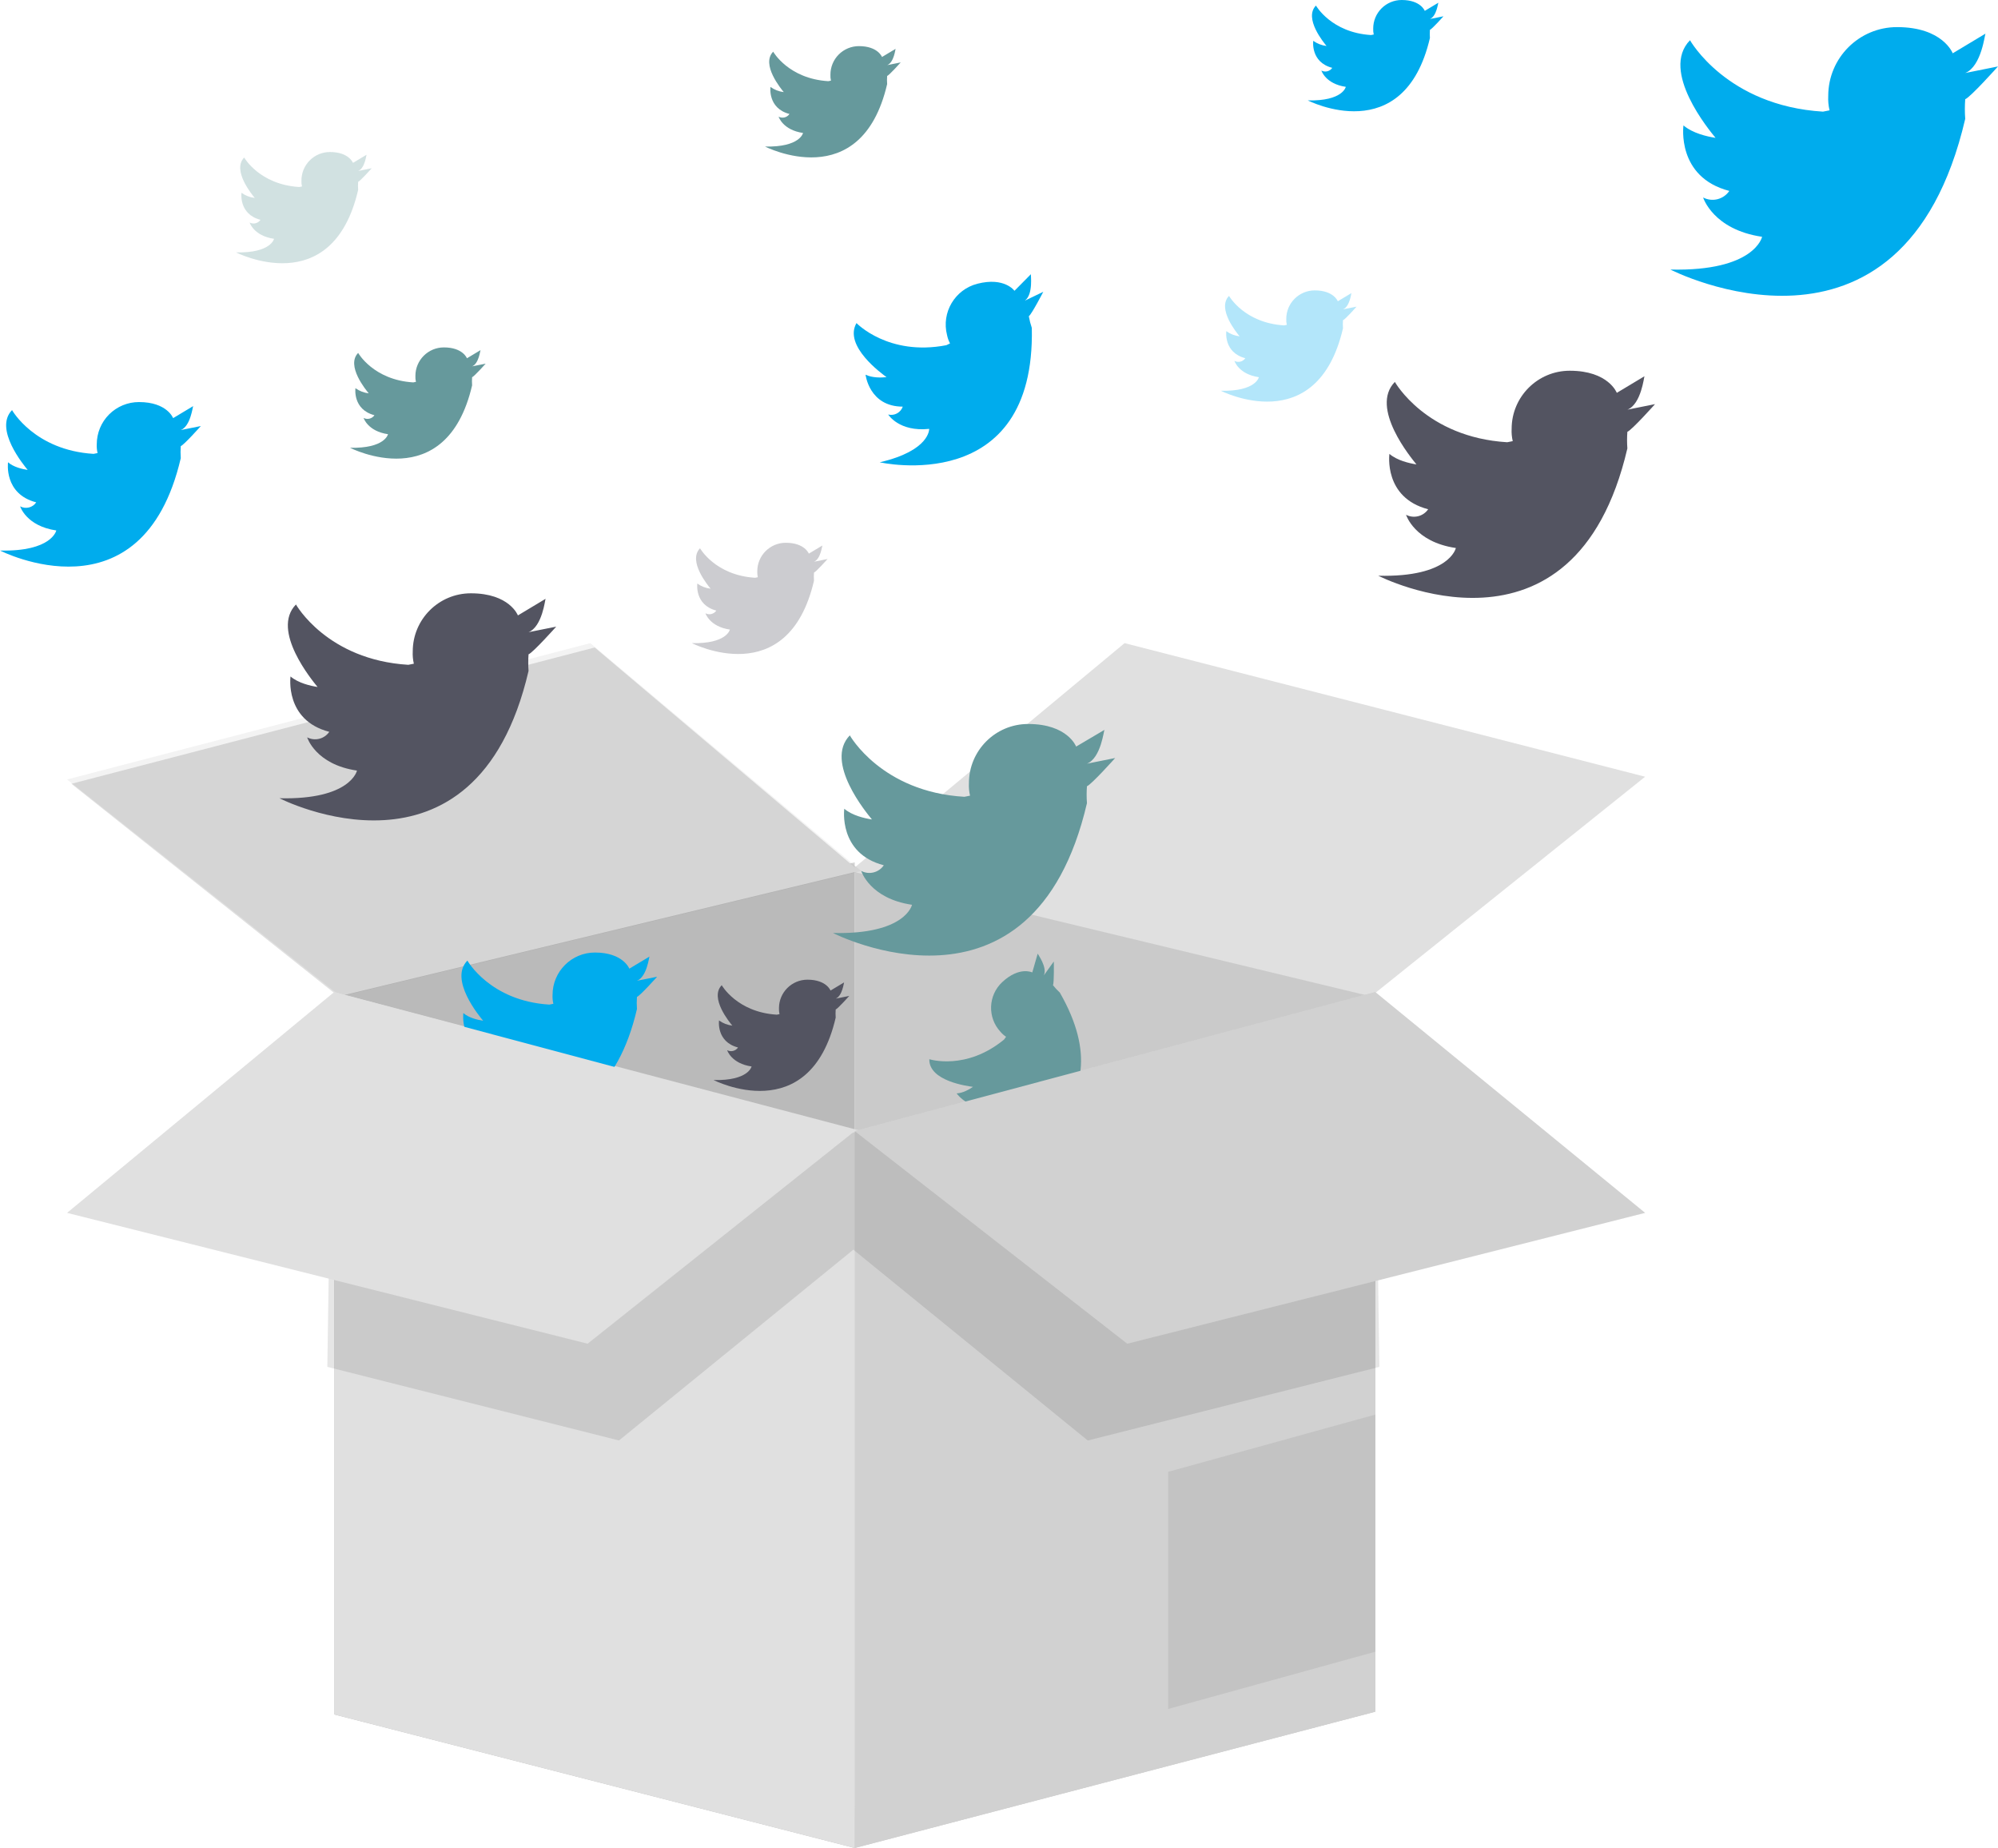
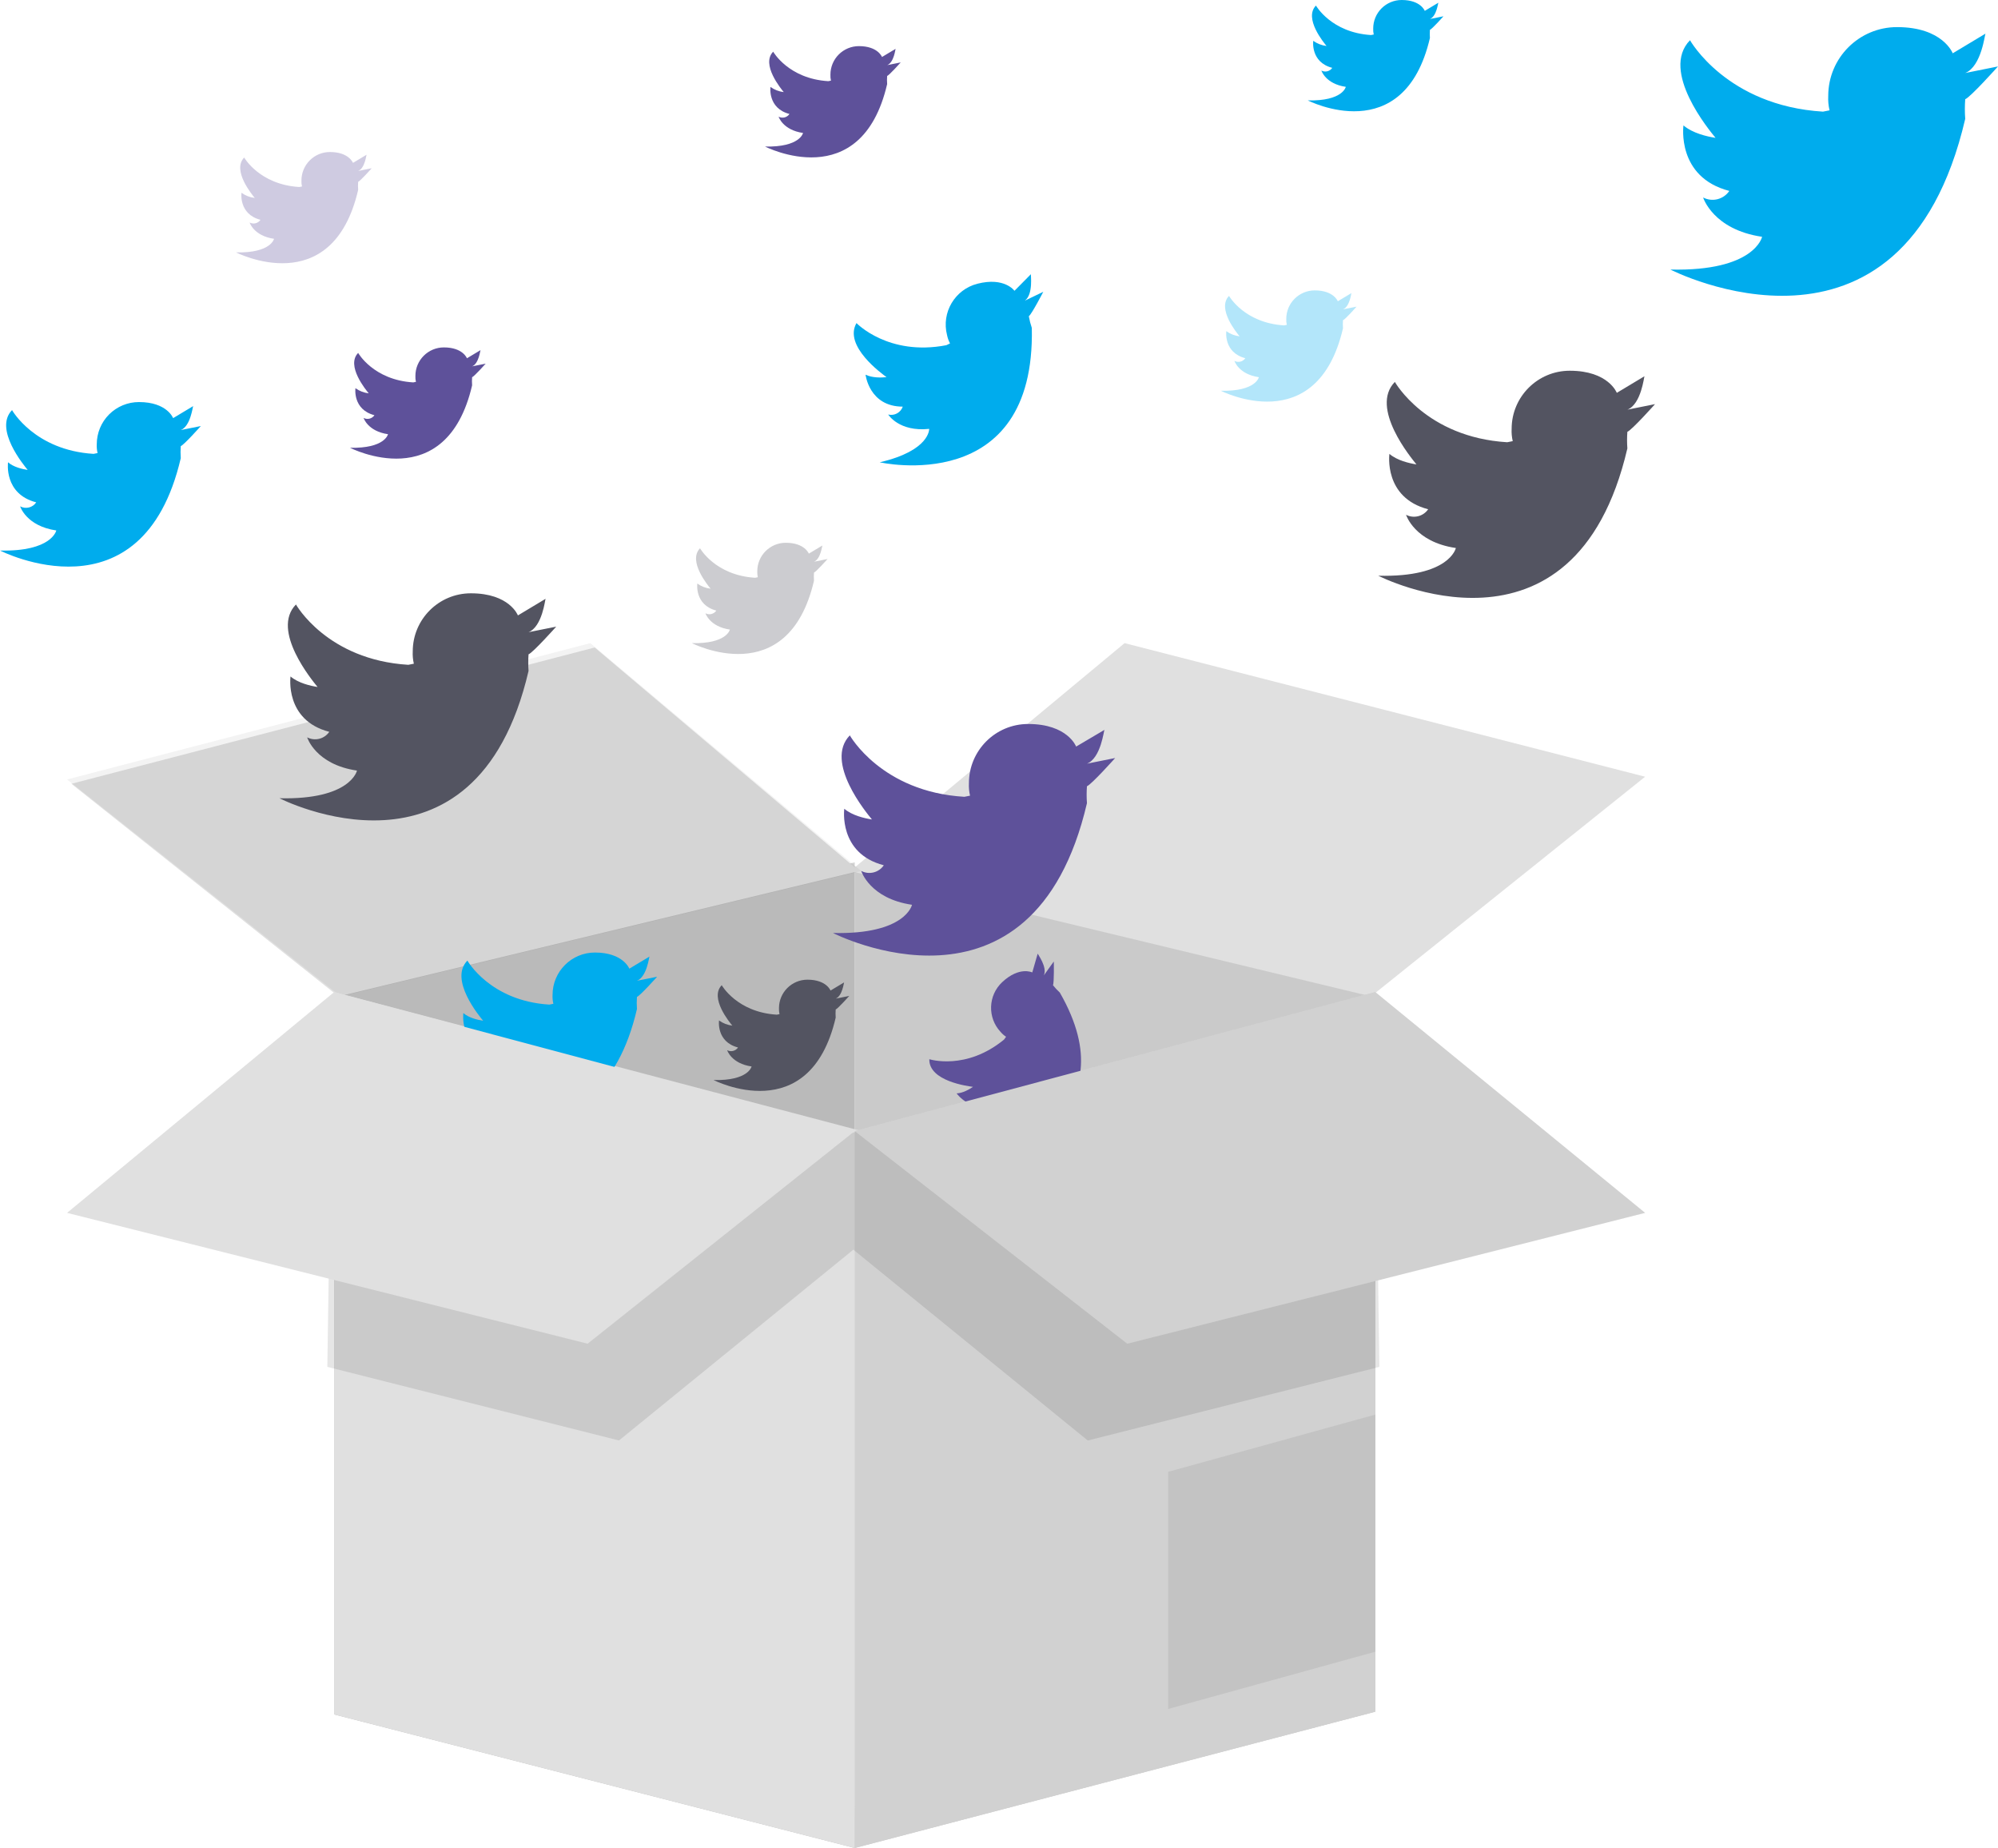
<svg xmlns="http://www.w3.org/2000/svg" id="5315dcf4-9ab7-45f5-a3d8-2e76525705db" data-name="Layer 1" width="813.15" height="752" viewBox="0 0 813.15 752">
  <polygon points="559.73 403.7 347.86 352.67 347.86 752 559.73 696.54 559.73 403.7" fill="#e0e0e0" />
  <polygon points="559.73 403.7 347.86 352.67 347.86 752 559.73 696.54 559.73 403.7" opacity="0.1" />
  <polygon points="135.99 403.7 347.86 352.67 347.86 752 135.99 697.65 135.99 403.7" fill="#e0e0e0" />
  <polygon points="135.99 401.93 347.86 350.91 347.86 752 135.99 697.65 135.99 401.93" opacity="0.17" />
  <polygon points="346.09 354.44 457.68 261.71 669.54 316.07 557.96 405.46 346.09 354.44" fill="#e0e0e0" />
  <polygon points="29.05 318.94 137.76 405.46 349.62 354.44 242.03 263.48 29.05 318.94" fill="#e0e0e0" />
  <polygon points="27.29 317.18 138.64 405.46 350.51 354.44 240.26 261.71 27.29 317.18" opacity="0.05" />
  <polygon points="135.99 403.7 135.99 697.65 347.86 752 350.72 460.27 135.99 403.7" fill="#e0e0e0" />
  <polygon points="559.73 696.54 347.86 752 347.86 460.27 559.73 403.7 559.73 696.54" fill="#e0e0e0" />
  <polygon points="559.73 696.54 347.86 752 347.86 460.27 559.73 403.7 559.73 696.54" opacity="0.07" />
  <polygon points="475.42 598.92 475.42 695.43 559.73 672.13 559.73 575.63 475.42 598.92" opacity="0.07" />
  <polygon points="133.22 556.22 251.91 586.17 347.31 508.52 347.31 460.82 135.44 407.58 133.22 556.22" opacity="0.1" />
  <polygon points="561.39 556.22 442.7 586.17 347.31 508.52 347.31 460.82 559.17 407.58 561.39 556.22" opacity="0.1" />
  <path d="M452.66,473.1l8.21-1.64s-6.9,7.72-8.21,8.21h0a33.05,33.05,0,0,0,0,4.93c-15.77,67.69-73.93,37.79-73.93,37.79,21.19.49,23-8.21,23-8.21-12.32-1.81-14.79-9.86-14.79-9.86a5.08,5.08,0,0,0,6.57-1.64c-13.31-3.45-11.5-16.43-11.5-16.43,2.3,2,5.91,2.79,8.05,3.12-1.48-1.81-14-16.76-6.41-24.48,0,0,9.2,16.43,33.35,17.91l1.64-.33a12.89,12.89,0,0,1-.33-3.61,17.25,17.25,0,0,1,17.25-17.25c11.5,0,14,6.57,14,6.57l8.21-4.93C457.59,463.24,456.77,471.46,452.66,473.1Z" transform="translate(-193.43 -74)" fill="#00aced" />
  <polygon points="135.99 403.7 27.29 493.55 239.15 546.79 347.86 460.27 135.99 403.7" fill="#e0e0e0" />
-   <path d="M618.25,470.91l4.06-5.65s.18,8.6-.34,9.65h0a27.47,27.47,0,0,0,2.79,3c28.77,50.08-23.53,64.86-23.53,64.86,13.16-11.71,9.33-18,9.33-18C602,530.62,596,527.12,596,527.12a4.22,4.22,0,0,0,3.06-4.72c-10,5.44-16.3-3.47-16.3-3.47,2.52-.1,5.18-1.65,6.66-2.66-1.92-.26-18-2.27-17.77-11.25,0,0,14.9,4.77,30.42-8l.81-1.13a10.71,10.71,0,0,1-2.25-2,14.33,14.33,0,0,1,.71-20.26c7-6.52,12.21-3.92,12.21-3.92l2.2-7.65C615.66,462.13,619.81,467.58,618.25,470.91Z" transform="translate(-193.43 -74)" fill="#66999c" />
+   <path d="M618.25,470.91l4.06-5.65s.18,8.6-.34,9.65h0a27.47,27.47,0,0,0,2.79,3c28.77,50.08-23.53,64.86-23.53,64.86,13.16-11.71,9.33-18,9.33-18C602,530.62,596,527.12,596,527.12a4.22,4.22,0,0,0,3.06-4.72c-10,5.44-16.3-3.47-16.3-3.47,2.52-.1,5.18-1.65,6.66-2.66-1.92-.26-18-2.27-17.77-11.25,0,0,14.9,4.77,30.42-8l.81-1.13a10.71,10.71,0,0,1-2.25-2,14.33,14.33,0,0,1,.71-20.26c7-6.52,12.21-3.92,12.21-3.92l2.2-7.65C615.66,462.13,619.81,467.58,618.25,470.91Z" transform="translate(-193.43 -74)" fill="#5e519a" />
  <polygon points="559.73 403.7 669.54 493.55 458.78 546.79 347.86 460.27 559.73 403.7" fill="#e0e0e0" />
  <polygon points="559.73 403.7 669.54 493.55 458.78 546.79 347.86 460.27 559.73 403.7" opacity="0.07" />
  <path d="M610.52,196.35l7.51-3.61s-4.74,9.15-5.89,9.95h0a32.88,32.88,0,0,0,1.22,4.75c1.53,69.12-61.9,54.68-61.9,54.68,20.54-4.76,20.13-13.6,20.13-13.6-12.32,1.3-16.68-5.84-16.68-5.84a5,5,0,0,0,5.93-3.21c-13.68,0-15.14-13-15.14-13,2.7,1.33,6.39,1.23,8.53,1-1.87-1.38-17.6-12.7-12.22-22,0,0,12.93,13.56,36.56,9l1.5-.72a12.82,12.82,0,0,1-1.21-3.4,17.16,17.16,0,0,1,12.36-20.89c11.08-2.84,15.08,2.88,15.08,2.88l6.7-6.78C612.83,185.63,614.07,193.75,610.52,196.35Z" transform="translate(-193.43 -74)" fill="#00aced" />
  <path d="M267,249l8.17-1.63s-6.86,7.68-8.17,8.17h0a32.88,32.88,0,0,0,0,4.9c-15.69,67.33-73.54,37.59-73.54,37.59,21.08.49,22.88-8.17,22.88-8.17-12.26-1.8-14.71-9.81-14.71-9.81a5,5,0,0,0,6.54-1.63C194.9,275,196.7,262.12,196.7,262.12c2.29,2,5.88,2.78,8,3.11-1.47-1.8-13.89-16.67-6.37-24.35,0,0,9.15,16.34,33.18,17.81l1.63-.33a12.82,12.82,0,0,1-.33-3.6A17.16,17.16,0,0,1,250,237.61c11.44,0,13.89,6.54,13.89,6.54l8.17-4.9C271.87,239.24,271.06,247.41,267,249Z" transform="translate(-193.43 -74)" fill="#00aced" />
  <path d="M993.24,103.71l13.33-2.67s-11.2,12.53-13.33,13.33h0a53.64,53.64,0,0,0,0,8c-25.6,109.85-120,61.32-120,61.32,34.39.8,37.33-13.33,37.33-13.33-20-2.93-24-16-24-16a8.24,8.24,0,0,0,10.66-2.67c-21.6-5.6-18.66-26.66-18.66-26.66,3.73,3.2,9.6,4.53,13.06,5.07-2.4-2.93-22.66-27.2-10.4-39.73,0,0,14.93,26.66,54.12,29.06l2.67-.53a20.92,20.92,0,0,1-.53-5.87,28,28,0,0,1,28-28c18.66,0,22.66,10.66,22.66,10.66l13.33-8C1001.24,87.71,999.91,101,993.24,103.71Z" transform="translate(-193.43 -74)" fill="#00aced" />
  <path d="M775.38,81.73l5.52-1.1s-4.64,5.19-5.52,5.52h0a22.21,22.21,0,0,0,0,3.31c-10.6,45.5-49.69,25.4-49.69,25.4,14.25.33,15.46-5.52,15.46-5.52-8.28-1.21-9.94-6.63-9.94-6.63a3.41,3.41,0,0,0,4.42-1.1c-8.94-2.32-7.73-11-7.73-11a11.48,11.48,0,0,0,5.41,2.1c-1-1.21-9.39-11.26-4.31-16.45,0,0,6.18,11,22.42,12l1.1-.22a8.66,8.66,0,0,1-.22-2.43A11.59,11.59,0,0,1,763.9,74c7.73,0,9.39,4.42,9.39,4.42l5.52-3.31C778.69,75.1,778.14,80.63,775.38,81.73Z" transform="translate(-193.43 -74)" fill="#00aced" />
  <path d="M524.71,302.58l5.52-1.1s-4.64,5.19-5.52,5.52h0a22.21,22.21,0,0,0,0,3.31c-10.6,45.5-49.69,25.4-49.69,25.4,14.25.33,15.46-5.52,15.46-5.52-8.28-1.21-9.94-6.63-9.94-6.63a3.41,3.41,0,0,0,4.42-1.1c-8.94-2.32-7.73-11-7.73-11a11.48,11.48,0,0,0,5.41,2.1c-1-1.21-9.39-11.26-4.31-16.45,0,0,6.18,11,22.42,12l1.1-.22a8.66,8.66,0,0,1-.22-2.43,11.59,11.59,0,0,1,11.59-11.59c7.73,0,9.39,4.42,9.39,4.42l5.52-3.31C528,296,527.47,301.48,524.71,302.58Z" transform="translate(-193.43 -74)" fill="#535461" opacity="0.3" />
  <path d="M740,199.89l5.52-1.1S740.93,204,740,204.3h0a22.21,22.21,0,0,0,0,3.31c-10.6,45.5-49.69,25.4-49.69,25.4,14.25.33,15.46-5.52,15.46-5.52-8.28-1.21-9.94-6.63-9.94-6.63a3.41,3.41,0,0,0,4.42-1.1c-8.94-2.32-7.73-11-7.73-11a11.48,11.48,0,0,0,5.41,2.1c-1-1.21-9.39-11.26-4.31-16.45,0,0,6.18,11,22.42,12l1.1-.22a8.66,8.66,0,0,1-.22-2.43,11.59,11.59,0,0,1,11.59-11.59c7.73,0,9.39,4.42,9.39,4.42l5.52-3.31C743.36,193.26,742.8,198.78,740,199.89Z" transform="translate(-193.43 -74)" fill="#00aced" opacity="0.3" />
-   <path d="M635.8,384.76l11.48-2.3s-9.65,10.8-11.48,11.48h0a46.21,46.21,0,0,0,0,6.89c-22.05,94.63-103.36,52.83-103.36,52.83,29.63.69,32.16-11.48,32.16-11.48-17.23-2.53-20.67-13.78-20.67-13.78a7.1,7.1,0,0,0,9.19-2.3c-18.6-4.82-16.08-23-16.08-23,3.22,2.76,8.27,3.9,11.25,4.36-2.07-2.53-19.52-23.43-9-34.22,0,0,12.86,23,46.63,25l2.3-.46a18,18,0,0,1-.46-5.05,24.11,24.11,0,0,1,24.12-24.12c16.08,0,19.52,9.19,19.52,9.19L642.92,371C642.69,371,641.54,382.47,635.8,384.76Z" transform="translate(-193.43 -74)" fill="#66999c" />
-   <path d="M554.52,100.5,560,99.4s-4.64,5.19-5.52,5.52h0a22.21,22.21,0,0,0,0,3.31c-10.6,45.5-49.69,25.4-49.69,25.4,14.25.33,15.46-5.52,15.46-5.52-8.28-1.21-9.94-6.63-9.94-6.63a3.41,3.41,0,0,0,4.42-1.1c-8.94-2.32-7.73-11-7.73-11a11.48,11.48,0,0,0,5.41,2.1c-1-1.21-9.39-11.26-4.31-16.45,0,0,6.18,11,22.42,12l1.1-.22a8.66,8.66,0,0,1-.22-2.43A11.59,11.59,0,0,1,543,92.77c7.73,0,9.39,4.42,9.39,4.42l5.52-3.31C557.84,93.88,557.29,99.4,554.52,100.5Z" transform="translate(-193.43 -74)" fill="#66999c" />
-   <path d="M385.57,223.08l5.52-1.1s-4.64,5.19-5.52,5.52h0a22.21,22.21,0,0,0,0,3.31c-10.6,45.5-49.69,25.4-49.69,25.4,14.25.33,15.46-5.52,15.46-5.52-8.28-1.21-9.94-6.63-9.94-6.63a3.41,3.41,0,0,0,4.42-1.1c-8.94-2.32-7.73-11-7.73-11a11.48,11.48,0,0,0,5.41,2.1c-1-1.21-9.39-11.26-4.31-16.45,0,0,6.18,11,22.42,12l1.1-.22a8.66,8.66,0,0,1-.22-2.43,11.59,11.59,0,0,1,11.59-11.59c7.73,0,9.39,4.42,9.39,4.42l5.52-3.31C388.88,216.45,388.33,222,385.57,223.08Z" transform="translate(-193.43 -74)" fill="#66999c" />
-   <path d="M339.19,143.57l5.52-1.1s-4.64,5.19-5.52,5.52h0a22.21,22.21,0,0,0,0,3.31c-10.6,45.5-49.69,25.4-49.69,25.4,14.25.33,15.46-5.52,15.46-5.52-8.28-1.21-9.94-6.63-9.94-6.63a3.41,3.41,0,0,0,4.42-1.1c-8.94-2.32-7.73-11-7.73-11a11.48,11.48,0,0,0,5.41,2.1c-1-1.21-9.39-11.26-4.31-16.45,0,0,6.18,11,22.42,12l1.1-.22a8.66,8.66,0,0,1-.22-2.43,11.59,11.59,0,0,1,11.59-11.59c7.73,0,9.39,4.42,9.39,4.42l5.52-3.31C342.5,136.94,342,142.47,339.19,143.57Z" transform="translate(-193.43 -74)" fill="#66999c" opacity="0.3" />
+   <path d="M635.8,384.76l11.48-2.3s-9.65,10.8-11.48,11.48h0a46.21,46.21,0,0,0,0,6.89c-22.05,94.63-103.36,52.83-103.36,52.83,29.63.69,32.16-11.48,32.16-11.48-17.23-2.53-20.67-13.78-20.67-13.78a7.1,7.1,0,0,0,9.19-2.3c-18.6-4.82-16.08-23-16.08-23,3.22,2.76,8.27,3.9,11.25,4.36-2.07-2.53-19.52-23.43-9-34.22,0,0,12.86,23,46.63,25l2.3-.46a18,18,0,0,1-.46-5.05,24.11,24.11,0,0,1,24.12-24.12c16.08,0,19.52,9.19,19.52,9.19L642.92,371C642.69,371,641.54,382.47,635.8,384.76Z" transform="translate(-193.43 -74)" fill="#5e519a" />
+   <path d="M554.52,100.5,560,99.4s-4.64,5.19-5.52,5.52h0a22.21,22.21,0,0,0,0,3.31c-10.6,45.5-49.69,25.4-49.69,25.4,14.25.33,15.46-5.52,15.46-5.52-8.28-1.21-9.94-6.63-9.94-6.63a3.41,3.41,0,0,0,4.42-1.1c-8.94-2.32-7.73-11-7.73-11a11.48,11.48,0,0,0,5.41,2.1c-1-1.21-9.39-11.26-4.31-16.45,0,0,6.18,11,22.42,12l1.1-.22a8.66,8.66,0,0,1-.22-2.43A11.59,11.59,0,0,1,543,92.77c7.73,0,9.39,4.42,9.39,4.42l5.52-3.31C557.84,93.88,557.29,99.4,554.52,100.5Z" transform="translate(-193.43 -74)" fill="#5e519a" />
+   <path d="M385.57,223.08l5.52-1.1s-4.64,5.19-5.52,5.52h0a22.21,22.21,0,0,0,0,3.31c-10.6,45.5-49.69,25.4-49.69,25.4,14.25.33,15.46-5.52,15.46-5.52-8.28-1.21-9.94-6.63-9.94-6.63a3.41,3.41,0,0,0,4.42-1.1c-8.94-2.32-7.73-11-7.73-11a11.48,11.48,0,0,0,5.41,2.1c-1-1.21-9.39-11.26-4.31-16.45,0,0,6.18,11,22.42,12l1.1-.22a8.66,8.66,0,0,1-.22-2.43,11.59,11.59,0,0,1,11.59-11.59c7.73,0,9.39,4.42,9.39,4.42l5.52-3.31C388.88,216.45,388.33,222,385.57,223.08Z" transform="translate(-193.43 -74)" fill="#5e519a" />
+   <path d="M339.19,143.57l5.52-1.1s-4.64,5.19-5.52,5.52h0a22.21,22.21,0,0,0,0,3.31c-10.6,45.5-49.69,25.4-49.69,25.4,14.25.33,15.46-5.52,15.46-5.52-8.28-1.21-9.94-6.63-9.94-6.63a3.41,3.41,0,0,0,4.42-1.1c-8.94-2.32-7.73-11-7.73-11a11.48,11.48,0,0,0,5.41,2.1c-1-1.21-9.39-11.26-4.31-16.45,0,0,6.18,11,22.42,12l1.1-.22a8.66,8.66,0,0,1-.22-2.43,11.59,11.59,0,0,1,11.59-11.59c7.73,0,9.39,4.42,9.39,4.42l5.52-3.31C342.5,136.94,342,142.47,339.19,143.57Z" transform="translate(-193.43 -74)" fill="#5e519a" opacity="0.3" />
  <path d="M533.54,480.37l5.52-1.1s-4.64,5.19-5.52,5.52h0a22.21,22.21,0,0,0,0,3.31c-10.6,45.5-49.69,25.4-49.69,25.4,14.25.33,15.46-5.52,15.46-5.52-8.28-1.21-9.94-6.63-9.94-6.63a3.41,3.41,0,0,0,4.42-1.1c-8.94-2.32-7.73-11-7.73-11a11.48,11.48,0,0,0,5.41,2.1c-1-1.21-9.39-11.26-4.31-16.45,0,0,6.18,11,22.42,12l1.1-.22a8.66,8.66,0,0,1-.22-2.43,11.59,11.59,0,0,1,11.59-11.59c7.73,0,9.39,4.42,9.39,4.42l5.52-3.31C536.86,473.75,536.3,479.27,533.54,480.37Z" transform="translate(-193.43 -74)" fill="#535461" />
  <path d="M855.77,240.7,867,238.45s-9.46,10.59-11.26,11.26h0a45.32,45.32,0,0,0,0,6.76c-21.63,92.81-101.37,51.81-101.37,51.81C783.46,309,785.94,297,785.94,297c-16.9-2.48-20.27-13.52-20.27-13.52a7,7,0,0,0,9-2.25c-18.25-4.73-15.77-22.53-15.77-22.53,3.15,2.7,8.11,3.83,11,4.28-2-2.48-19.15-23-8.79-33.57,0,0,12.62,22.53,45.73,24.55l2.25-.45a17.67,17.67,0,0,1-.45-5,23.65,23.65,0,0,1,23.65-23.65c15.77,0,19.15,9,19.15,9l11.26-6.76C862.53,227.18,861.4,238.45,855.77,240.7Z" transform="translate(-193.43 -74)" fill="#535461" />
  <path d="M408.54,331.25,419.8,329s-9.46,10.59-11.26,11.26h0a45.32,45.32,0,0,0,0,6.76c-21.63,92.81-101.37,51.81-101.37,51.81,29.06.68,31.54-11.26,31.54-11.26-16.9-2.48-20.27-13.52-20.27-13.52a7,7,0,0,0,9-2.25c-18.25-4.73-15.77-22.53-15.77-22.53,3.15,2.7,8.11,3.83,11,4.28-2-2.48-19.15-23-8.79-33.57,0,0,12.62,22.53,45.73,24.55l2.25-.45a17.67,17.67,0,0,1-.45-5,23.65,23.65,0,0,1,23.65-23.65c15.77,0,19.15,9,19.15,9l11.26-6.76C415.3,317.73,414.17,329,408.54,331.25Z" transform="translate(-193.43 -74)" fill="#535461" />
</svg>
